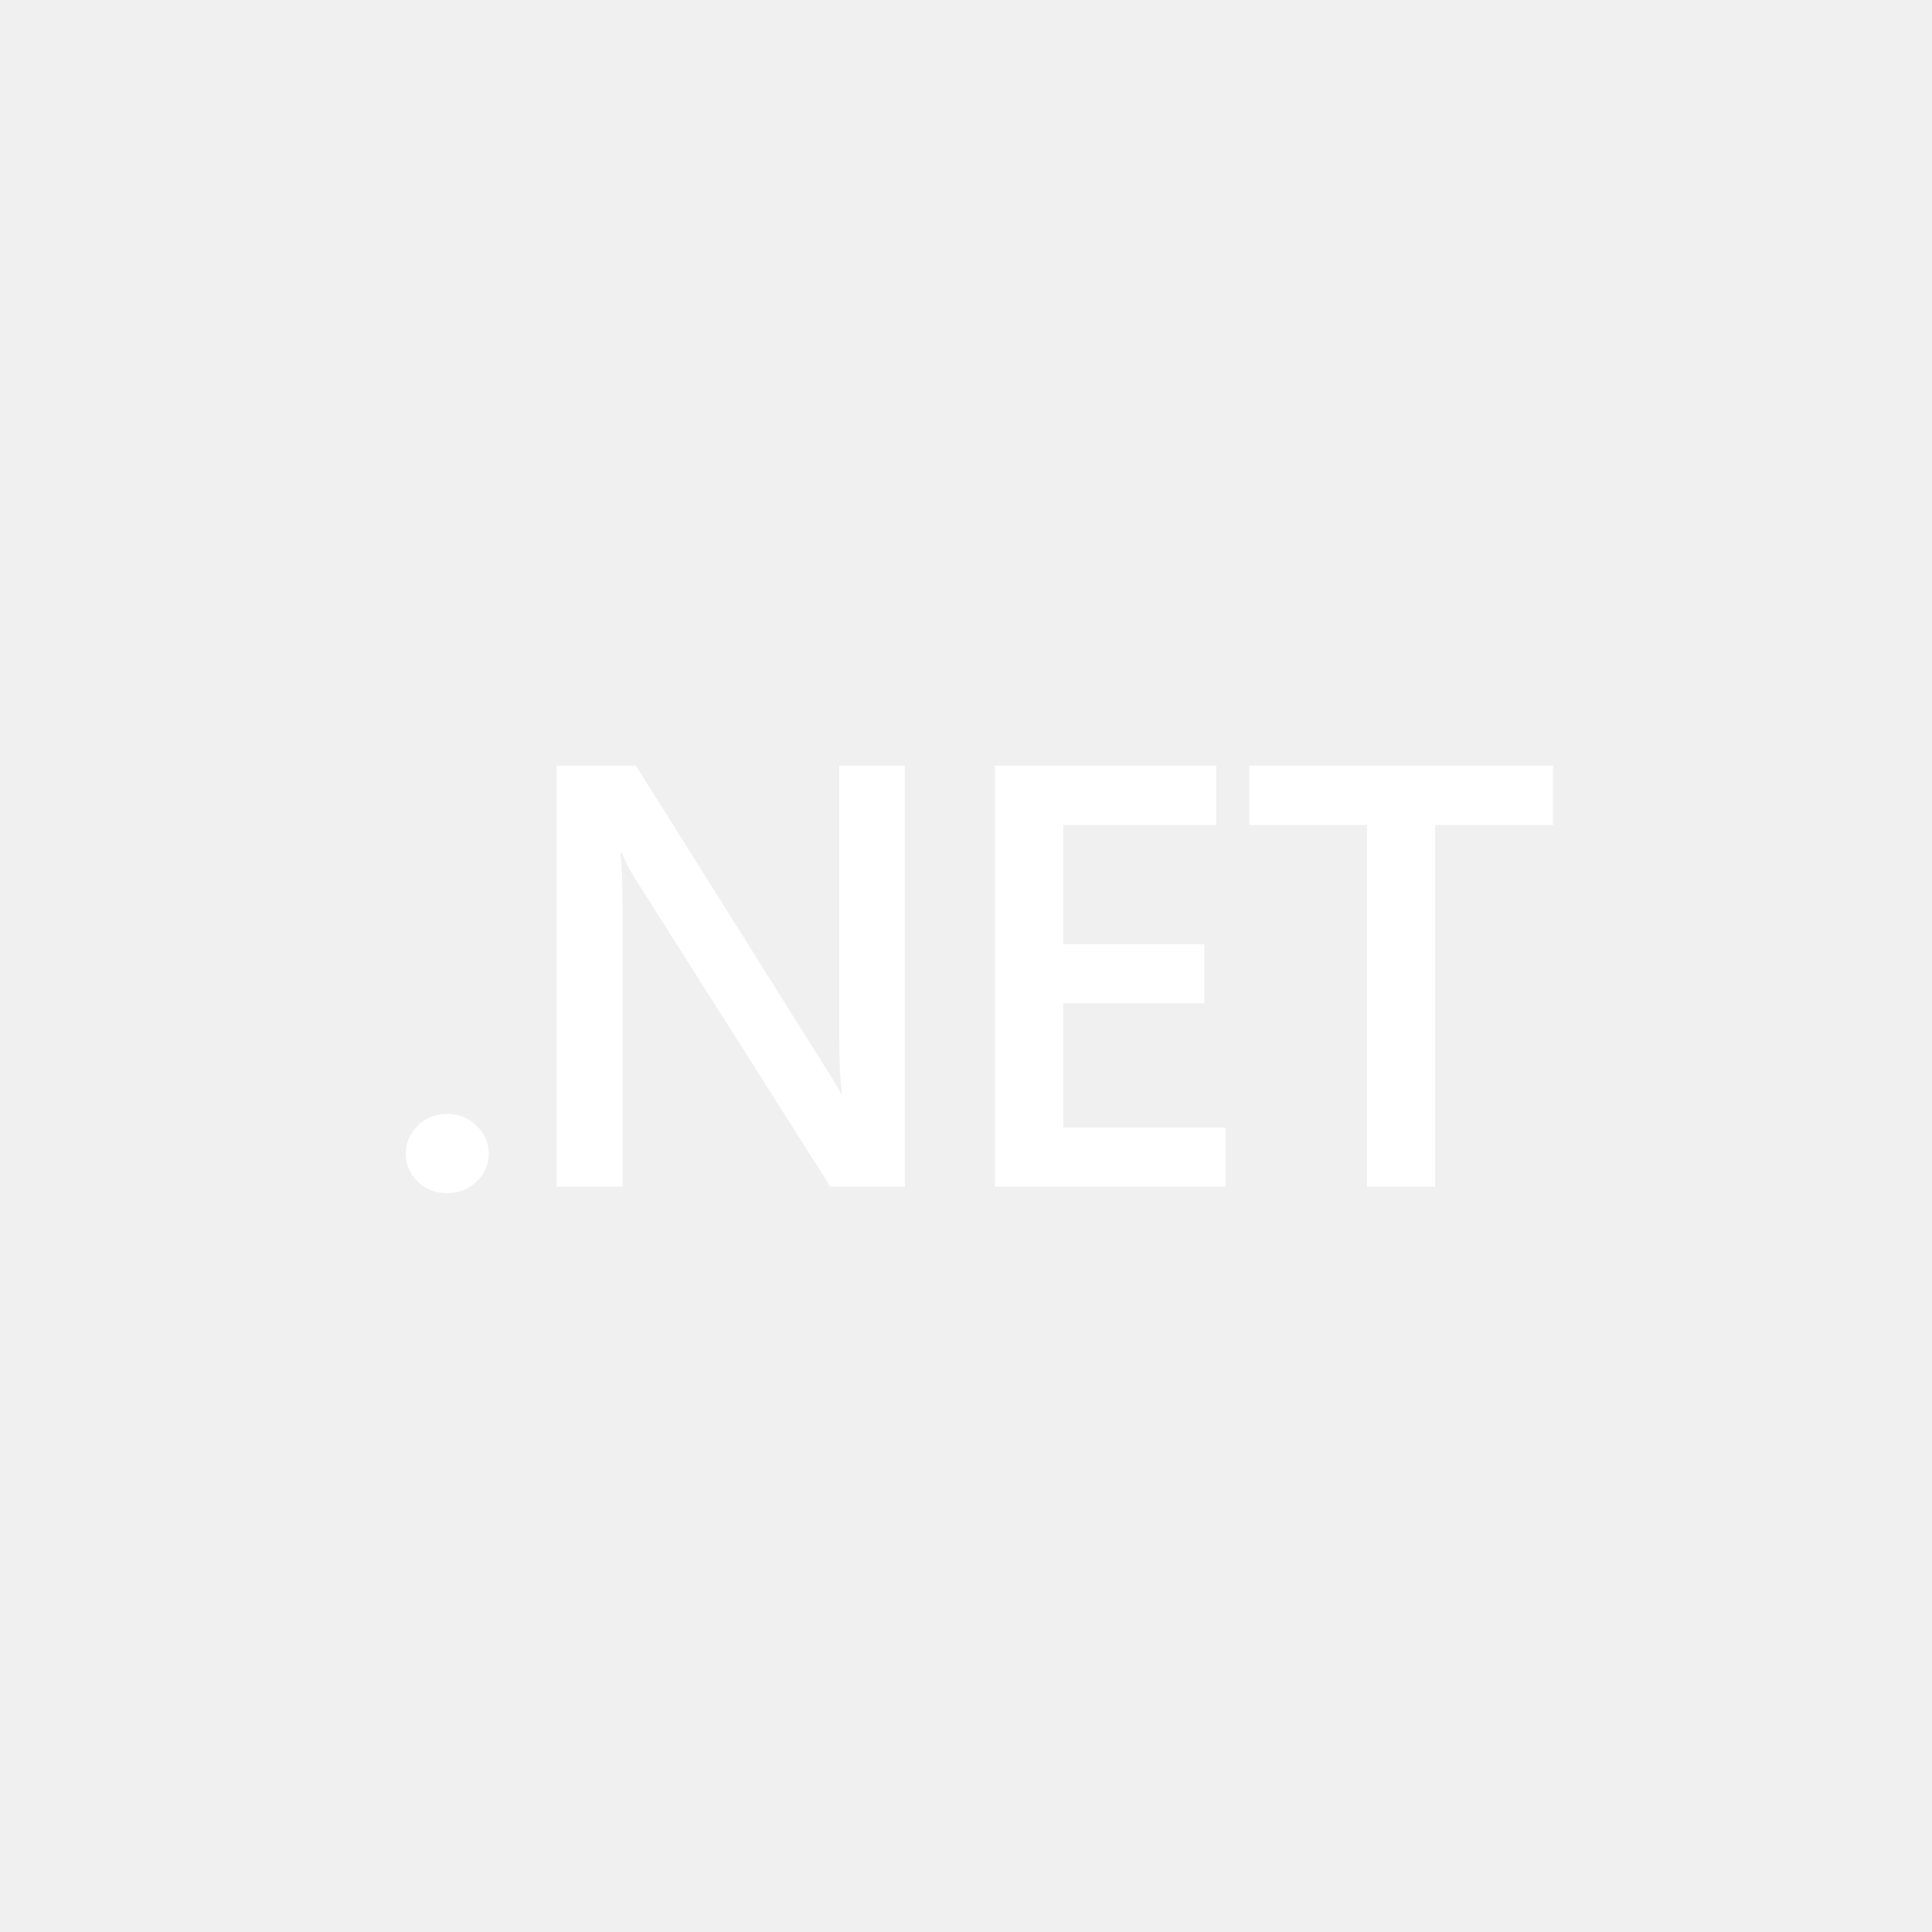
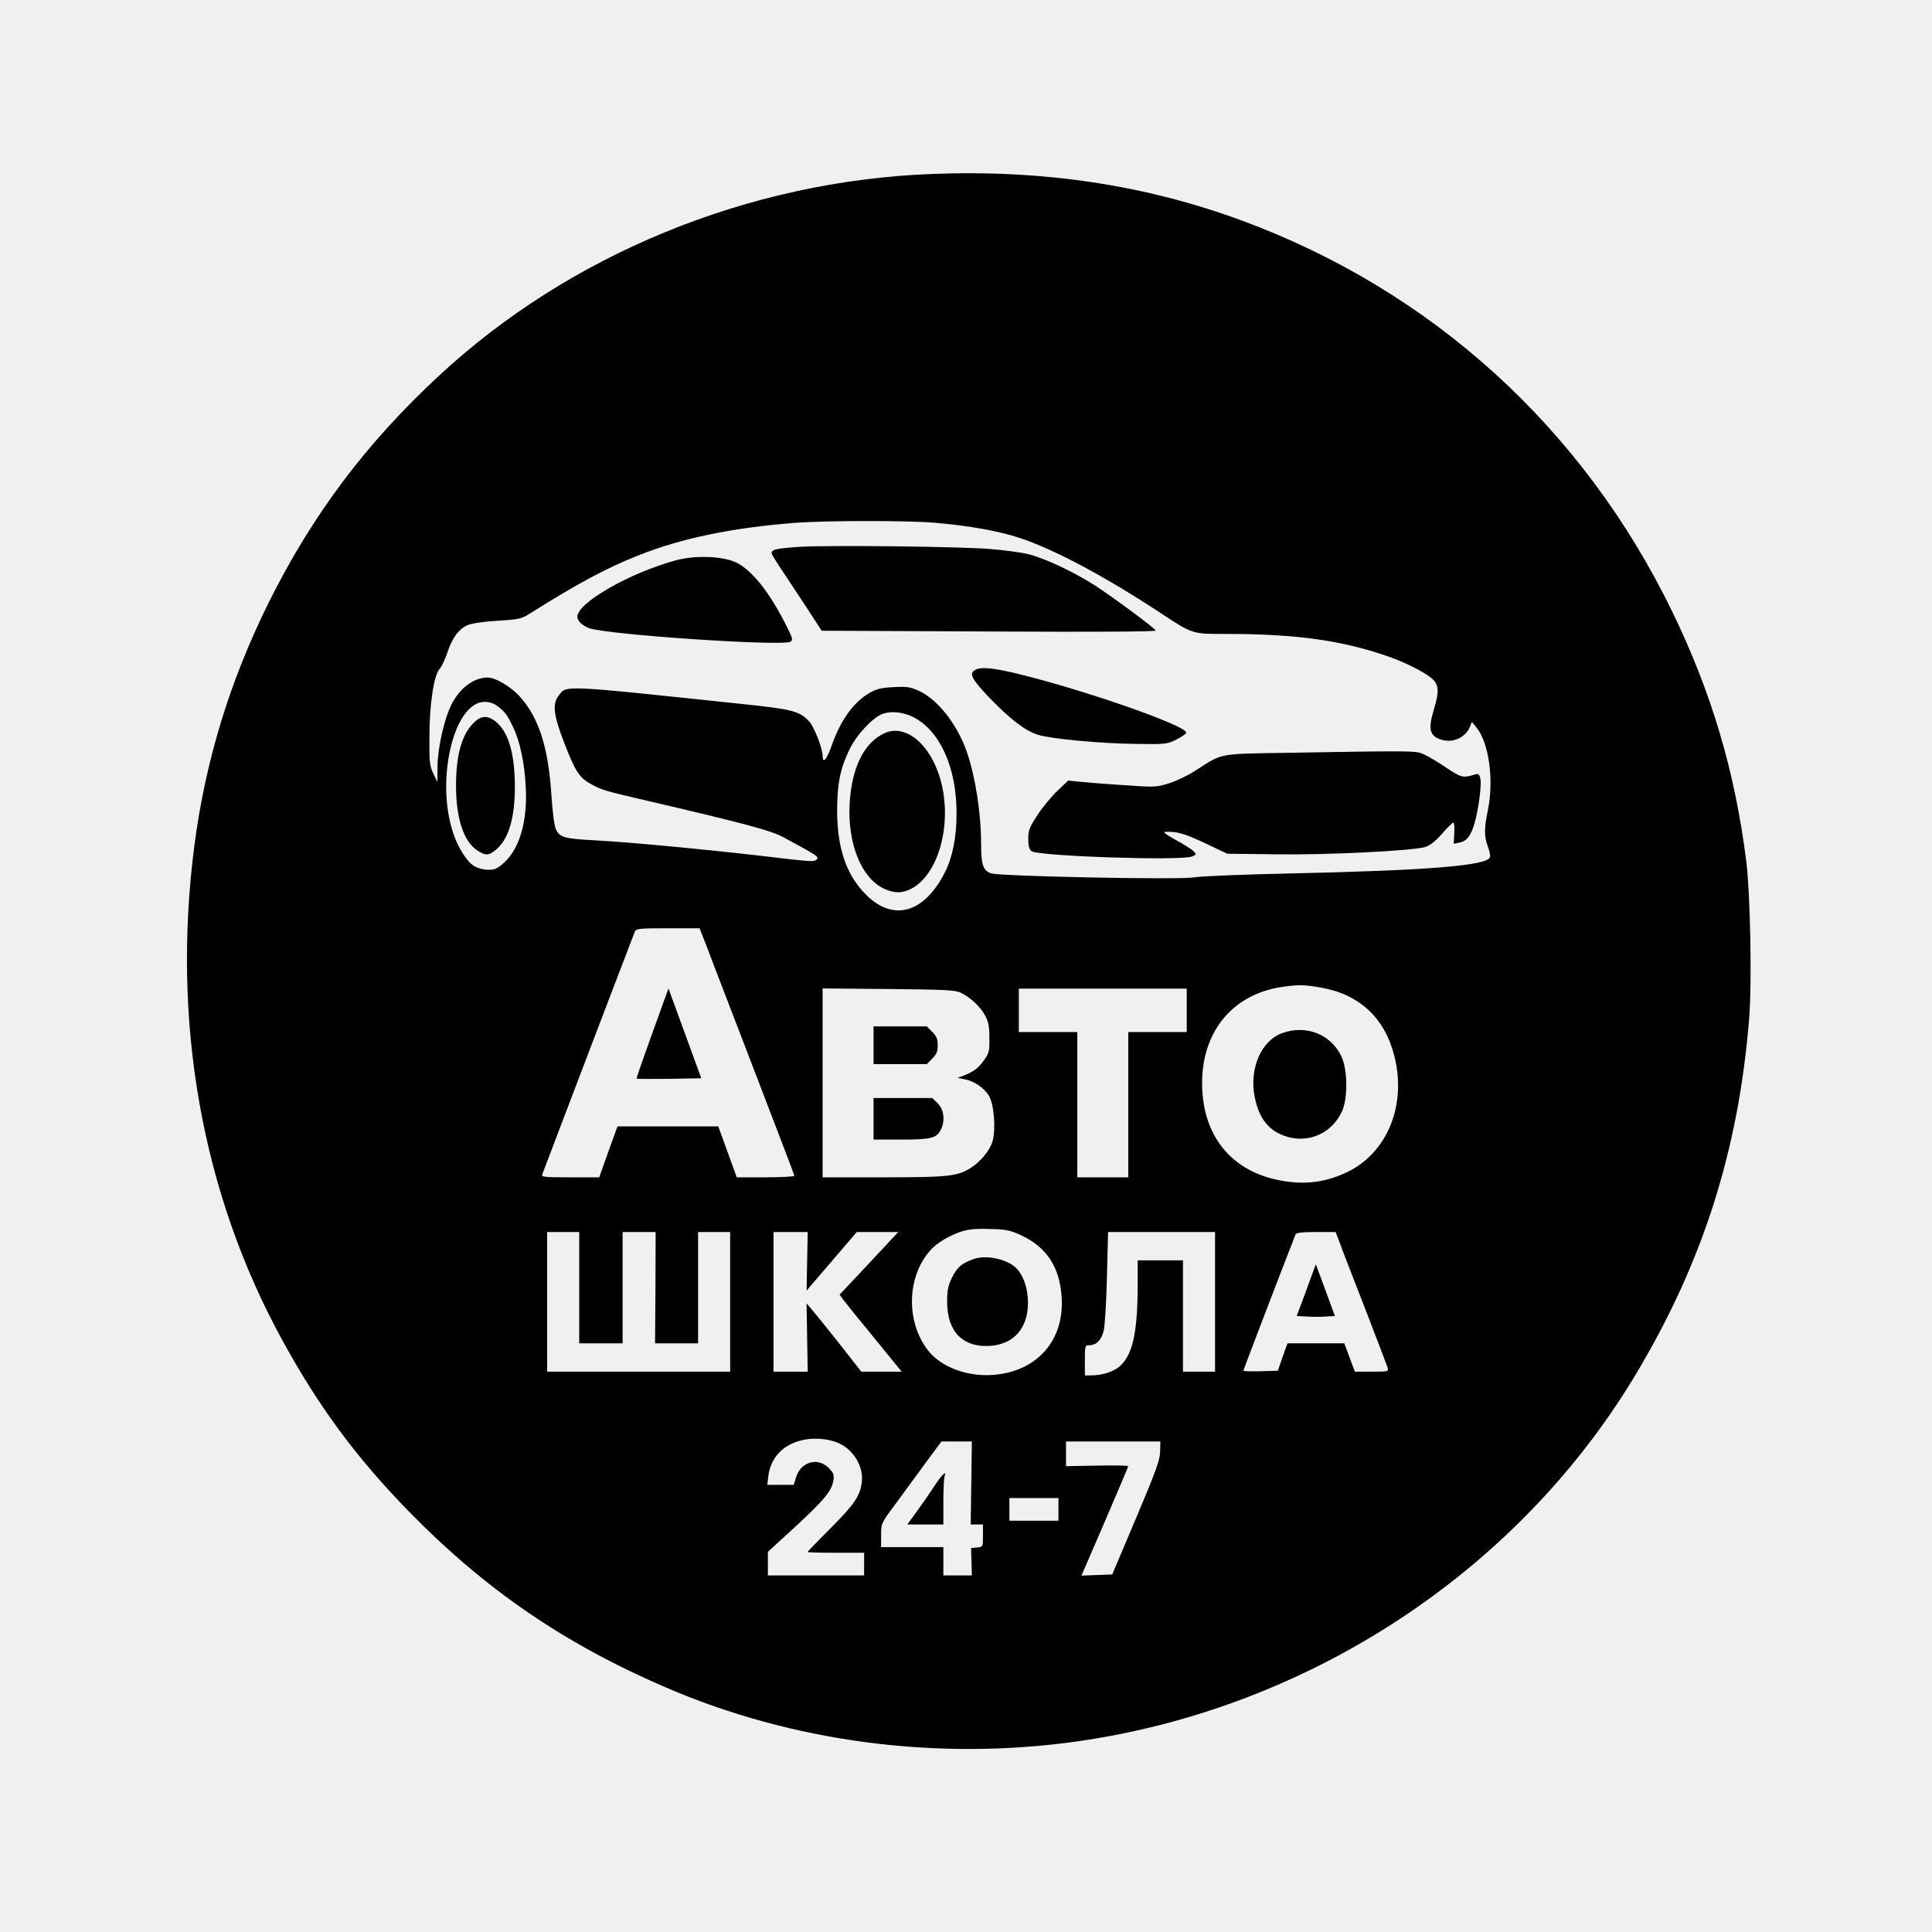
- <svg xmlns="http://www.w3.org/2000/svg" width="456" height="456" viewBox="0 0 456 456" version="1.1" xml:space="preserve" style="fill-rule:evenodd;clip-rule:evenodd;stroke-linejoin:round;stroke-miterlimit:2;">
-   <path d="m 105.5,281.609 c -2.703,0 -5.001,-0.9 -6.893,-2.702 -1.892,-1.848 -2.838,-4.042 -2.838,-6.582 0,-2.587 0.946,-4.804 2.838,-6.652 1.892,-1.848 4.19,-2.772 6.893,-2.772 2.748,0 5.068,0.924 6.96,2.772 1.937,1.848 2.906,4.064 2.906,6.652 0,2.54 -0.968,4.734 -2.906,6.582 -1.892,1.802 -4.212,2.702 -6.96,2.702 z" style="fill:#ffffff;fill-rule:nonzero;stroke-width:0.838" />
-   <path d="M 213.561,280.084 H 195.99 L 149.7,207.054 c -1.171,-1.848 -2.14,-3.765 -2.906,-5.751 h -0.406 c 0.361,2.125 0.541,6.675 0.541,13.65 v 65.132 h -15.543 v -99.36 h 18.719 l 44.737,71.298 c 1.892,2.957 3.109,4.989 3.649,6.098 h 0.27 c -0.45,-2.632 -0.676,-7.09 -0.676,-13.373 v -64.023 h 15.476 z" style="fill:#ffffff;fill-rule:nonzero;stroke-width:0.838" />
-   <path d="m 289.251,280.084 h -54.401 v -99.36 h 52.238 v 13.997 h -36.154 v 28.131 h 33.316 v 13.927 h -33.316 v 29.378 h 38.316 z" style="fill:#ffffff;fill-rule:nonzero;stroke-width:0.838" />
-   <path d="M 366.565,194.721 H 338.722 v 85.363 h -16.084 v -85.363 h -27.775 v -13.997 h 71.701 z" style="fill:#ffffff;fill-rule:nonzero;stroke-width:0.838" />
+ <svg xmlns="http://www.w3.org/2000/svg" version="1.0" width="1024pt" height="1024pt" viewBox="0 0 1024 1024" preserveAspectRatio="xMidYMid meet">
+   <g transform="translate(0,1024) scale(0.1,-0.1)" fill="#000000" stroke="none">
+     <path d="M4940 9318 c-972 -37 -1920 -425 -2615 -1071 -386 -358 -670 -737 -900 -1199 -206 -415 -336 -838 -395 -1292 -121 -933 40 -1840 465 -2617 193 -353 394 -626 675 -913 401 -410 821 -698 1355 -928 674 -292 1447 -393 2190 -287 1221 175 2322 896 2948 1933 359 595 552 1196 608 1900 15 189 6 654 -15 828 -60 479 -185 900 -396 1333 -473 969 -1270 1693 -2275 2065 -512 189 -1052 271 -1645 248z m17 -1849 c178 -15 339 -44 447 -80 182 -60 452 -204 741 -394 180 -118 169 -115 357 -115 370 0 618 -35 863 -122 83 -29 186 -81 223 -113 39 -33 41 -69 12 -165 -32 -106 -23 -142 41 -161 63 -18 128 13 151 71 l9 24 24 -29 c67 -82 94 -279 61 -439 -20 -98 -20 -139 0 -193 9 -23 14 -49 11 -57 -17 -45 -340 -70 -1081 -86 -232 -5 -450 -14 -486 -20 -77 -14 -1025 5 -1076 21 -43 13 -54 45 -54 157 0 161 -30 354 -75 485 -50 146 -154 279 -254 325 -46 21 -64 24 -135 20 -66 -3 -92 -10 -128 -31 -84 -49 -152 -143 -199 -276 -27 -77 -49 -103 -49 -57 0 39 -45 155 -72 183 -50 54 -88 64 -358 92 -967 102 -925 100 -969 44 -34 -43 -28 -101 28 -246 59 -154 81 -189 144 -223 57 -31 75 -36 237 -74 579 -135 712 -170 783 -208 180 -97 190 -104 175 -118 -11 -11 -33 -10 -133 1 -387 47 -837 90 -1040 101 -160 8 -189 16 -208 57 -9 20 -19 93 -25 192 -17 247 -67 402 -166 512 -49 55 -133 104 -175 102 -72 -2 -145 -57 -188 -143 -38 -75 -73 -228 -74 -326 l-1 -85 -21 45 c-20 40 -22 61 -21 195 0 174 24 328 55 361 10 11 28 49 40 85 26 79 61 126 108 146 21 9 87 19 159 23 116 7 127 10 175 41 248 156 401 238 567 304 230 92 501 148 835 174 163 12 596 13 742 0z m-2321 -971 c42 -32 52 -46 84 -113 37 -77 61 -192 67 -325 8 -174 -33 -316 -113 -390 -37 -34 -50 -40 -86 -40 -24 0 -56 8 -74 19 -39 23 -87 99 -112 176 -95 283 4 695 167 695 24 0 49 -8 67 -22z m2205 -59 c141 -72 229 -267 229 -509 0 -127 -21 -232 -61 -312 -110 -218 -274 -265 -419 -120 -105 105 -153 247 -153 447 0 138 16 221 65 322 38 79 126 173 178 190 46 16 110 8 161 -18z m-1097 -1211 c19 -51 60 -158 91 -238 31 -80 87 -226 125 -325 38 -99 110 -286 159 -415 50 -129 91 -238 91 -242 0 -4 -69 -8 -153 -8 l-152 0 -49 135 -49 135 -267 0 -267 0 -49 -135 -48 -135 -154 0 c-143 0 -154 1 -147 18 10 27 111 292 170 447 59 156 309 810 320 838 6 15 24 17 175 17 l168 0 36 -92z m3260 -223 c202 -36 335 -160 386 -361 67 -261 -37 -516 -253 -618 -117 -55 -230 -68 -364 -40 -238 49 -383 218 -400 465 -20 299 145 517 422 558 87 13 121 12 209 -4z m-1913 -26 c51 -24 107 -76 131 -123 17 -31 22 -60 22 -118 1 -69 -2 -80 -29 -118 -30 -42 -54 -60 -110 -82 l-30 -11 36 -7 c51 -9 104 -45 130 -87 27 -44 38 -174 20 -241 -13 -48 -64 -110 -117 -143 -71 -44 -120 -49 -461 -49 l-323 0 0 501 0 500 348 -3 c294 -3 352 -5 383 -19z m1199 -94 l0 -115 -155 0 -155 0 0 -385 0 -385 -135 0 -135 0 0 385 0 385 -155 0 -155 0 0 115 0 115 445 0 445 0 0 -115z m-876 -1193 c134 -63 203 -169 213 -328 15 -227 -129 -392 -359 -411 -138 -12 -279 40 -349 129 -98 125 -114 316 -37 461 36 66 77 106 148 142 73 37 114 45 221 41 83 -2 105 -7 163 -34z m-2344 -277 l0 -295 115 0 115 0 0 295 0 295 88 0 87 0 -1 -295 -2 -295 114 0 114 0 0 295 0 295 85 0 85 0 0 -370 0 -370 -485 0 -485 0 0 370 0 370 85 0 85 0 0 -295z m1208 139 l-3 -155 20 24 c11 13 71 83 133 155 l113 132 110 0 110 0 -155 -166 -156 -166 19 -26 c11 -15 85 -107 165 -204 l145 -178 -107 0 -107 0 -112 143 c-62 78 -127 159 -145 180 l-33 39 3 -181 3 -181 -90 0 -91 0 0 370 0 370 91 0 90 0 -3 -156z m2162 -214 l0 -370 -85 0 -85 0 0 295 0 295 -120 0 -120 0 0 -137 c-1 -239 -25 -355 -88 -418 -34 -34 -96 -55 -162 -55 l-30 0 0 80 c0 77 1 80 23 80 38 0 65 27 77 77 6 27 14 155 17 286 l6 237 283 0 284 0 0 -370z m659 318 c10 -29 71 -186 134 -348 63 -162 117 -305 121 -317 7 -23 6 -23 -83 -23 l-90 0 -28 75 -28 75 -150 0 -151 0 -26 -72 -25 -73 -92 -3 c-50 -1 -91 0 -91 3 0 4 204 537 277 723 4 8 35 12 108 12 l104 0 20 -52z m-2654 -1067 c79 -35 132 -123 123 -205 -9 -74 -38 -118 -165 -245 -68 -68 -123 -125 -123 -127 0 -2 68 -4 150 -4 l150 0 0 -60 0 -60 -255 0 -255 0 0 63 0 62 142 130 c154 142 196 192 205 247 5 32 1 41 -25 68 -58 58 -149 32 -173 -51 l-12 -39 -70 0 -70 0 5 44 c11 95 72 164 168 190 64 18 146 13 205 -13z m703 -211 l-3 -220 33 0 32 0 0 -59 c0 -60 0 -60 -32 -63 l-31 -3 2 -72 2 -73 -75 0 -76 0 0 75 0 75 -165 0 -165 0 0 63 c0 63 0 63 78 168 42 57 114 155 159 217 l83 112 80 0 81 0 -3 -220z m1001 168 c0 -44 -21 -102 -127 -353 l-127 -300 -82 -3 -81 -3 124 287 c68 158 124 290 124 293 0 3 -74 5 -165 3 l-165 -3 0 66 0 65 250 0 250 0 -1 -52z m-539 -308 l0 -60 -130 0 -130 0 0 60 0 60 130 0 130 0 0 -60z" />
+     <path d="M4243 7342 c-86 -5 -137 -12 -145 -20 -15 -15 -24 2 107 -196 50 -75 104 -157 120 -183 l30 -46 889 -4 c572 -3 886 -1 882 5 -10 16 -224 175 -318 236 -116 75 -276 150 -363 170 -38 9 -126 20 -195 26 -154 13 -827 21 -1007 12z" />
+     <path d="M3585 7271 c-248 -67 -525 -226 -525 -300 0 -21 25 -46 61 -60 93 -35 1030 -98 1069 -72 13 9 11 18 -14 68 -92 189 -192 315 -279 354 -73 32 -215 36 -312 10z" />
+     <path d="M5168 6689 c-33 -19 -18 -48 73 -144 113 -117 194 -180 262 -200 73 -22 333 -46 522 -48 153 -2 162 -1 210 23 27 14 51 30 52 36 11 34 -521 221 -881 310 -143 35 -208 41 -238 23z" />
+     <path d="M6825 6250 c-372 -6 -343 0 -490 -95 -38 -25 -101 -55 -140 -67 -68 -21 -75 -21 -245 -9 -96 6 -201 15 -232 18 l-56 6 -56 -53 c-30 -28 -78 -86 -106 -128 -44 -67 -50 -83 -50 -128 0 -36 5 -56 17 -65 32 -27 787 -52 849 -29 27 11 27 11 8 30 -10 10 -53 37 -94 59 -46 25 -67 41 -55 42 61 3 101 -8 210 -59 l120 -57 261 -3 c267 -4 711 18 786 38 26 8 53 28 90 70 29 33 56 60 61 60 5 0 7 -25 5 -56 l-3 -56 30 6 c39 8 60 34 80 101 22 77 39 208 31 240 -6 22 -11 26 -29 20 -64 -20 -72 -18 -165 45 -50 34 -108 66 -129 71 -39 9 -126 9 -698 -1z" />
+     <path d="M2510 6408 c-63 -62 -93 -171 -93 -333 0 -171 40 -294 112 -342 45 -30 63 -29 104 7 70 61 102 191 95 378 -6 143 -36 238 -92 290 -47 42 -84 43 -126 0z" />
+     <path d="M4690 6355 c-111 -50 -177 -185 -187 -380 -10 -208 62 -387 180 -444 54 -26 97 -27 146 -2 159 82 229 390 141 623 -60 162 -179 247 -280 203z" />
+     <path d="M3457 4763 c-47 -130 -85 -239 -83 -240 2 -2 80 -2 173 -1 l170 3 -87 238 -87 238 -86 -238z" />
+     <path d="M6795 4764 c-109 -40 -173 -184 -146 -332 22 -120 76 -188 173 -217 119 -35 239 21 291 135 31 69 30 216 -2 288 -54 119 -188 173 -316 126z" />
+     <path d="M4630 4700 l0 -100 141 0 141 0 29 29 c23 23 29 38 29 71 0 33 -6 48 -29 71 l-29 29 -141 0 -141 0 0 -100z" />
+     <path d="M4630 4310 l0 -110 145 0 c158 0 188 7 211 51 24 48 18 106 -15 140 l-29 29 -156 0 -156 0 0 -110z" />
+     <path d="M5158 3566 c-62 -23 -84 -42 -112 -97 -21 -43 -26 -67 -26 -129 0 -151 76 -236 210 -234 146 1 231 103 217 261 -6 62 -25 111 -56 147 -45 51 -164 78 -233 52z" />
+     <path d="M6924 3402 l-51 -137 54 -3 c30 -2 75 -2 101 0 l47 3 -50 137 -51 137 -50 -137z" />
+     <path d="M4948 2357 c-26 -40 -68 -100 -93 -134 l-46 -63 95 0 96 0 0 119 c0 66 3 126 6 135 14 38 -15 9 -58 -57z" />
+   </g>
</svg>
